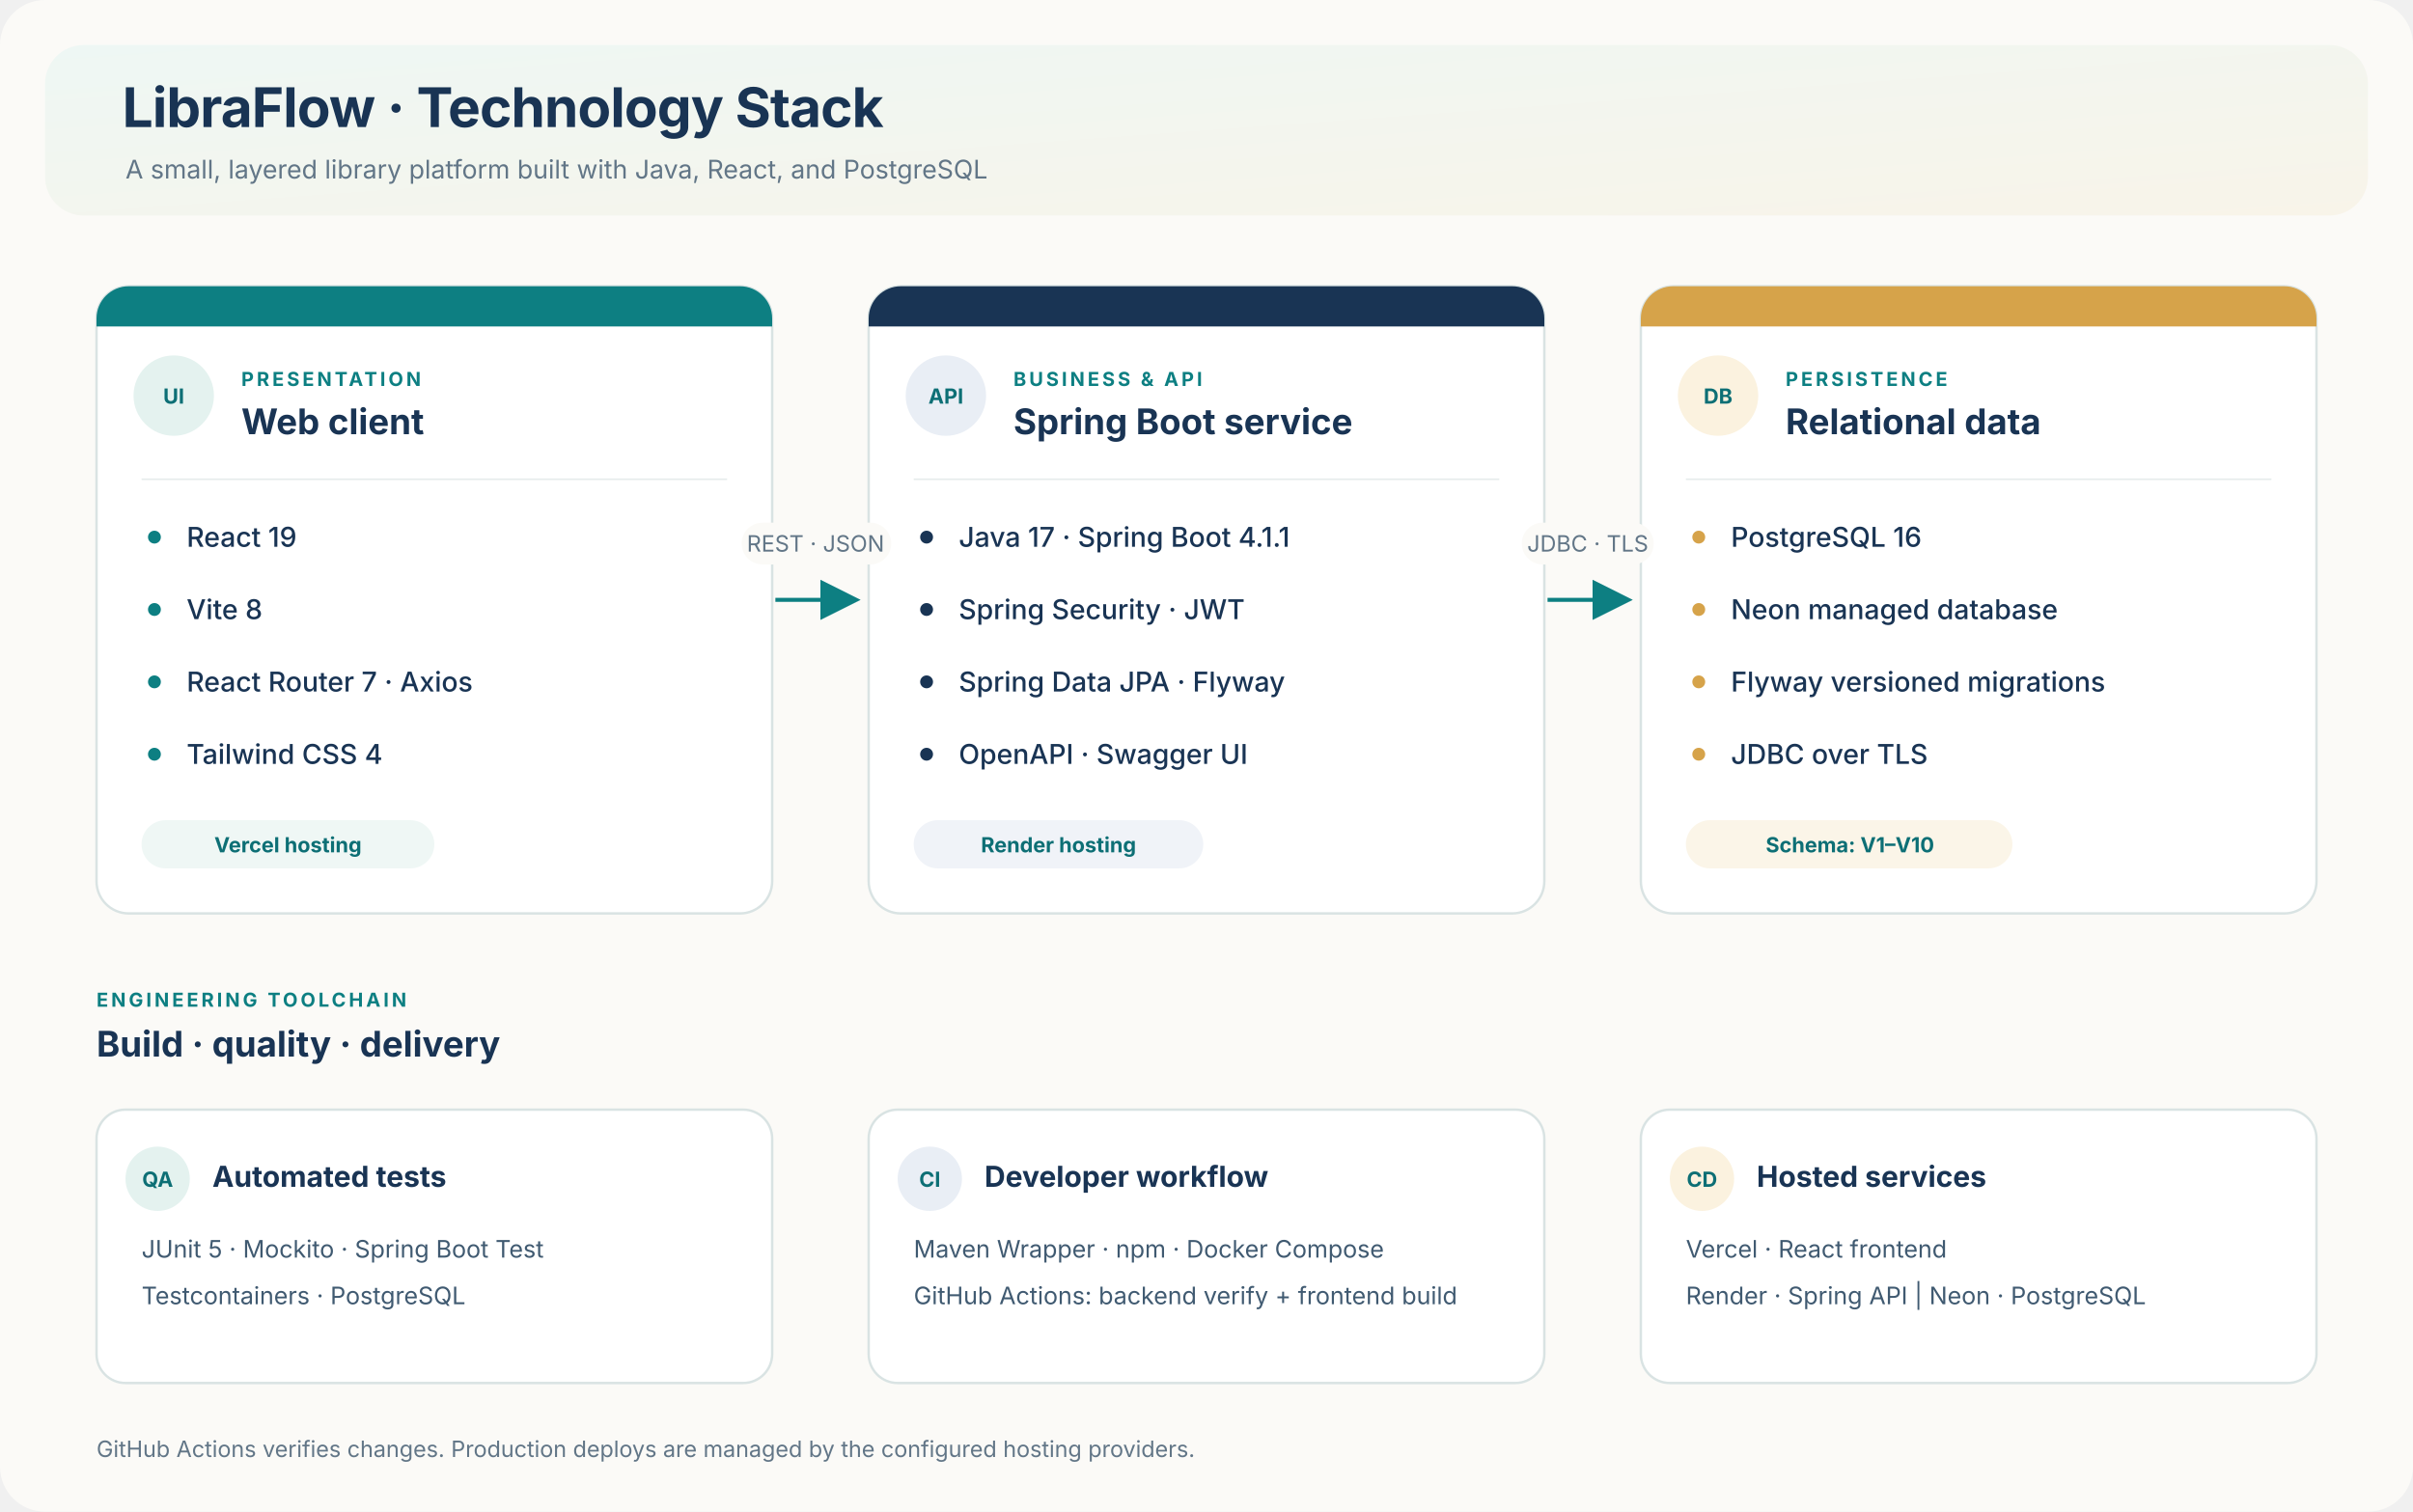
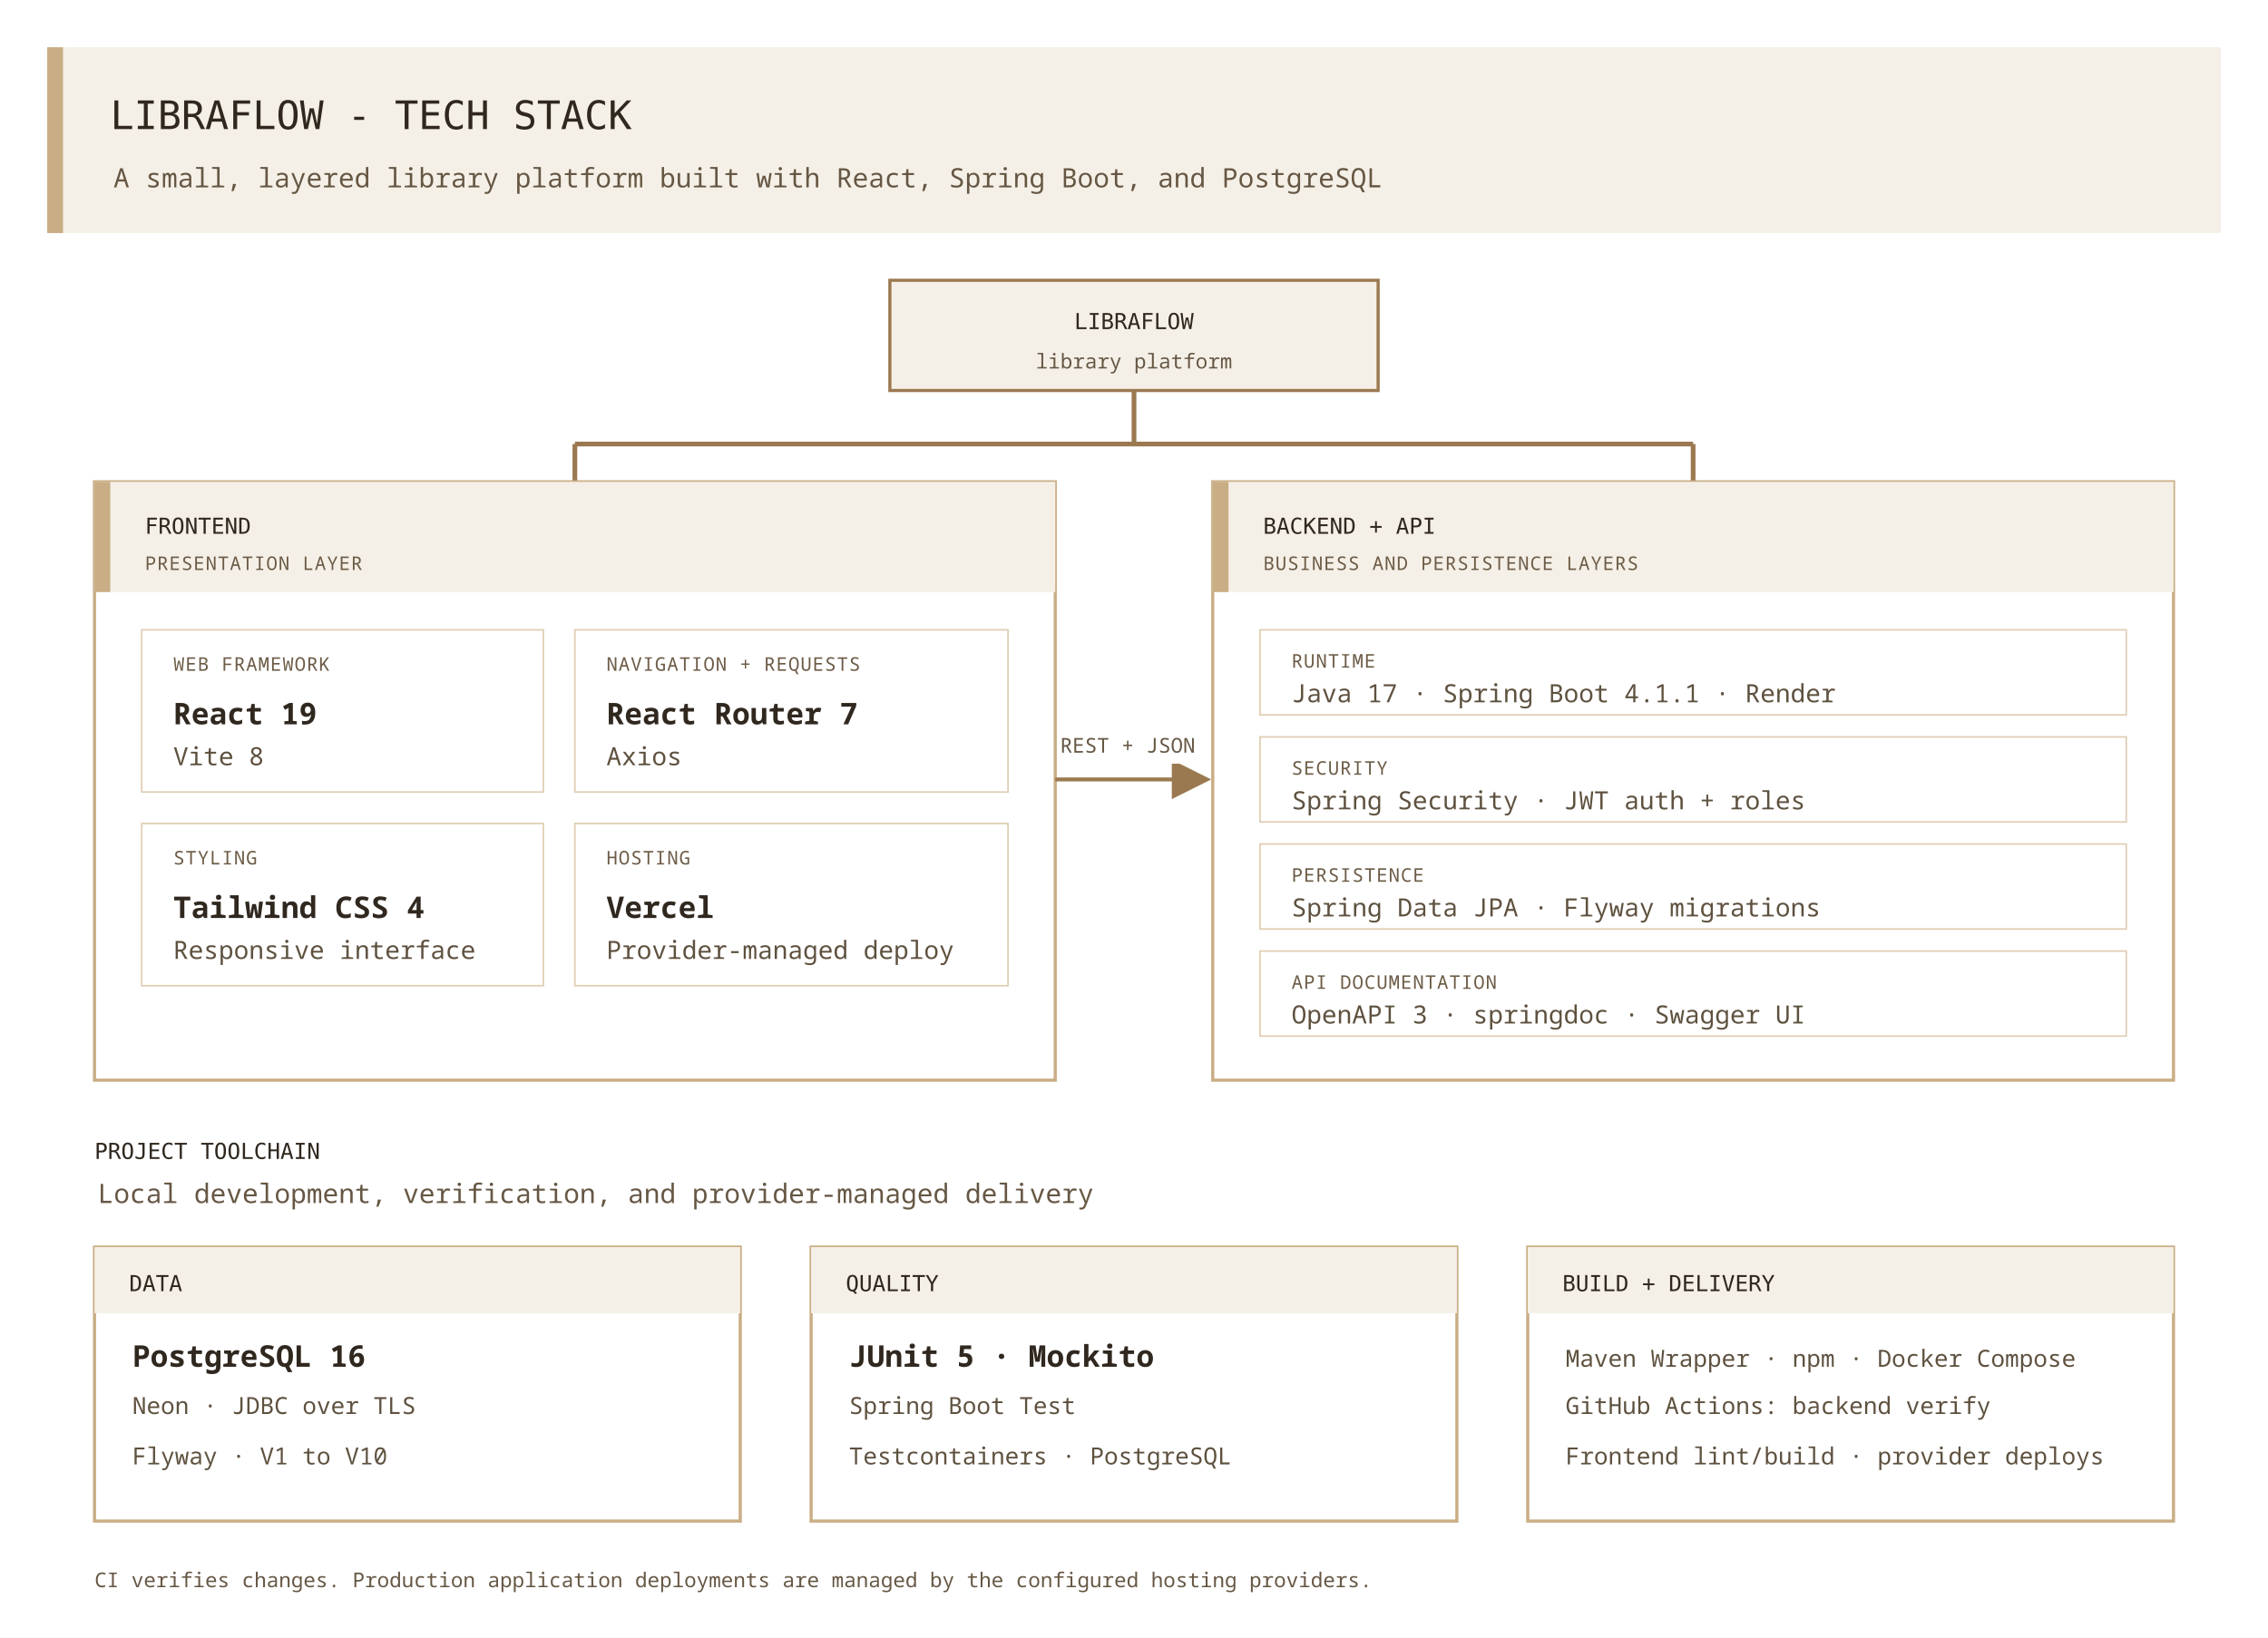
- <svg xmlns="http://www.w3.org/2000/svg" viewBox="0 0 1500 940" role="img" aria-labelledby="title desc">
+ <svg xmlns="http://www.w3.org/2000/svg" viewBox="0 0 1440 1040" role="img" aria-labelledby="title desc">
  <defs>
-     <linearGradient id="header" x1="0" x2="1" y1="0" y2="1">
-       <stop offset="0" stop-color="#eef7f4" />
-       <stop offset="1" stop-color="#f8f4e9" />
-     </linearGradient>
    <marker id="arrow" markerWidth="10" markerHeight="10" refX="8" refY="5" orient="auto">
-       <path d="M0 0 10 5 0 10Z" fill="#0d7f82" />
+       <path d="M0 0 10 5 0 10Z" fill="#9b7950" />
    </marker>
    <style>
-       text{font-family:Inter,Segoe UI,Arial,sans-serif;fill:#193454}
-       .title{font-size:34px;font-weight:750;letter-spacing:-.5px}
-       .subtitle{font-size:16px;fill:#627687}
-       .card-title{font-size:22px;font-weight:700}
-       .eyebrow{font-size:12px;font-weight:700;letter-spacing:1.8px;fill:#0d7f82}
-       .body{font-size:17px;font-weight:500}
-       .muted{font-size:14px;fill:#627687}
-       .small-title{font-size:18px;font-weight:700}
-       .small-body{font-size:15px;fill:#405a71}
-       .badge{font-size:13px;font-weight:700;fill:#0d6f75}
+       text{font-family:"Noto Sans Mono",monospace;fill:#30281f}
+       .pixel{font-family:"Press Start 2P",monospace;font-weight:400}
+       .title{font-size:25px}.subtitle{font-size:17px;fill:#665744}
+       .label{font-size:12px;fill:#6c5b46;letter-spacing:.5px}
+       .section{font-size:14px}.body{font-size:19px;font-weight:600}
+       .detail{font-size:16px;fill:#5e513f}.small{font-size:15px;fill:#5e513f}
+       .mono{font-size:13px;fill:#665744}
    </style>
  </defs>
-   <rect width="1500" height="940" rx="28" fill="#fbfaf7" />
-   <rect x="28" y="28" width="1444" height="106" rx="24" fill="url(#header)" />
-   <text x="76" y="79" class="title">LibraFlow · Technology Stack</text>
-   <text x="78" y="111" class="subtitle">A small, layered library platform built with Java, React, and PostgreSQL</text>
-   <g filter="none">
-     <rect x="60" y="178" width="420" height="390" rx="20" fill="#fff" stroke="#d9e3e3" stroke-width="1.5" />
-     <path d="M80 178h380a20 20 0 0 1 20 20v5H60v-5a20 20 0 0 1 20-20" fill="#0d7f82" />
-     <circle cx="108" cy="246" r="25" fill="#e4f2ef" />
-     <text x="108" y="251" text-anchor="middle" class="badge">UI</text>
-     <text x="150" y="240" class="eyebrow">PRESENTATION</text>
-     <text x="150" y="270" class="card-title">Web client</text>
-     <line x1="88" y1="298" x2="452" y2="298" stroke="#e6eceb" />
-     <circle cx="96" cy="334" r="4" fill="#0d7f82" />
-     <text x="116" y="340" class="body">React 19</text>
-     <circle cx="96" cy="379" r="4" fill="#0d7f82" />
-     <text x="116" y="385" class="body">Vite 8</text>
-     <circle cx="96" cy="424" r="4" fill="#0d7f82" />
-     <text x="116" y="430" class="body">React Router 7 · Axios</text>
-     <circle cx="96" cy="469" r="4" fill="#0d7f82" />
-     <text x="116" y="475" class="body">Tailwind CSS 4</text>
-     <rect x="88" y="510" width="182" height="30" rx="15" fill="#eff7f5" />
-     <text x="179" y="530" text-anchor="middle" class="badge">Vercel hosting</text>
+   <rect width="1440" height="1040" fill="#fff" />
+   <rect x="30" y="30" width="1380" height="118" fill="#f5f0e7" />
+   <rect x="30" y="30" width="10" height="118" fill="#c9ad85" />
+   <text x="70" y="82" class="pixel title">LIBRAFLOW - TECH STACK</text>
+   <text x="72" y="119" class="subtitle">A small, layered library platform built with React, Spring Boot, and PostgreSQL</text>
+   <rect x="565" y="178" width="310" height="70" fill="#f5f0e7" stroke="#9b7950" stroke-width="2" />
+   <text x="720" y="209" text-anchor="middle" class="pixel section">LIBRAFLOW</text>
+   <text x="720" y="234" text-anchor="middle" class="mono">library platform</text>
+   <path d="M720 248v34M365 282h710M365 282v24M1075 282v24" fill="none" stroke="#9b7950" stroke-width="3" />
+   <g>
+     <rect x="60" y="306" width="610" height="380" fill="#fff" stroke="#c9ad85" stroke-width="2" />
+     <rect x="60" y="306" width="610" height="70" fill="#f5f0e7" />
+     <rect x="60" y="306" width="10" height="70" fill="#c9ad85" />
+     <text x="92" y="339" class="pixel section">FRONTEND</text>
+     <text x="92" y="362" class="label">PRESENTATION LAYER</text>
+     <rect x="90" y="400" width="255" height="103" fill="#fff" stroke="#dfcdb3" />
+     <text x="110" y="426" class="label">WEB FRAMEWORK</text>
+     <text x="110" y="460" class="body">React 19</text>
+     <text x="110" y="486" class="detail">Vite 8</text>
+     <rect x="365" y="400" width="275" height="103" fill="#fff" stroke="#dfcdb3" />
+     <text x="385" y="426" class="label">NAVIGATION + REQUESTS</text>
+     <text x="385" y="460" class="body">React Router 7</text>
+     <text x="385" y="486" class="detail">Axios</text>
+     <rect x="90" y="523" width="255" height="103" fill="#fff" stroke="#dfcdb3" />
+     <text x="110" y="549" class="label">STYLING</text>
+     <text x="110" y="583" class="body">Tailwind CSS 4</text>
+     <text x="110" y="609" class="detail">Responsive interface</text>
+     <rect x="365" y="523" width="275" height="103" fill="#fff" stroke="#dfcdb3" />
+     <text x="385" y="549" class="label">HOSTING</text>
+     <text x="385" y="583" class="body">Vercel</text>
+     <text x="385" y="609" class="detail">Provider-managed deploy</text>
  </g>
  <g>
-     <rect x="540" y="178" width="420" height="390" rx="20" fill="#fff" stroke="#d9e3e3" stroke-width="1.5" />
-     <path d="M560 178h380a20 20 0 0 1 20 20v5H540v-5a20 20 0 0 1 20-20" fill="#193454" />
-     <circle cx="588" cy="246" r="25" fill="#e9eef5" />
-     <text x="588" y="251" text-anchor="middle" class="badge">API</text>
-     <text x="630" y="240" class="eyebrow">BUSINESS &amp; API</text>
-     <text x="630" y="270" class="card-title">Spring Boot service</text>
-     <line x1="568" y1="298" x2="932" y2="298" stroke="#e6eceb" />
-     <circle cx="576" cy="334" r="4" fill="#193454" />
-     <text x="596" y="340" class="body">Java 17 · Spring Boot 4.1.1</text>
-     <circle cx="576" cy="379" r="4" fill="#193454" />
-     <text x="596" y="385" class="body">Spring Security · JWT</text>
-     <circle cx="576" cy="424" r="4" fill="#193454" />
-     <text x="596" y="430" class="body">Spring Data JPA · Flyway</text>
-     <circle cx="576" cy="469" r="4" fill="#193454" />
-     <text x="596" y="475" class="body">OpenAPI · Swagger UI</text>
-     <rect x="568" y="510" width="180" height="30" rx="15" fill="#f0f3f8" />
-     <text x="658" y="530" text-anchor="middle" class="badge">Render hosting</text>
+     <rect x="770" y="306" width="610" height="380" fill="#fff" stroke="#c9ad85" stroke-width="2" />
+     <rect x="770" y="306" width="610" height="70" fill="#f5f0e7" />
+     <rect x="770" y="306" width="10" height="70" fill="#c9ad85" />
+     <text x="802" y="339" class="pixel section">BACKEND + API</text>
+     <text x="802" y="362" class="label">BUSINESS AND PERSISTENCE LAYERS</text>
+     <rect x="800" y="400" width="550" height="54" fill="#fff" stroke="#dfcdb3" />
+     <text x="820" y="424" class="label">RUNTIME</text>
+     <text x="820" y="446" class="detail">Java 17 · Spring Boot 4.1.1 · Render</text>
+     <rect x="800" y="468" width="550" height="54" fill="#fff" stroke="#dfcdb3" />
+     <text x="820" y="492" class="label">SECURITY</text>
+     <text x="820" y="514" class="detail">Spring Security · JWT auth + roles</text>
+     <rect x="800" y="536" width="550" height="54" fill="#fff" stroke="#dfcdb3" />
+     <text x="820" y="560" class="label">PERSISTENCE</text>
+     <text x="820" y="582" class="detail">Spring Data JPA · Flyway migrations</text>
+     <rect x="800" y="604" width="550" height="54" fill="#fff" stroke="#dfcdb3" />
+     <text x="820" y="628" class="label">API DOCUMENTATION</text>
+     <text x="820" y="650" class="detail">OpenAPI 3 · springdoc · Swagger UI</text>
+   </g>
+   <path d="M670 495h94" fill="none" stroke="#9b7950" stroke-width="2.5" marker-end="url(#arrow)" />
+   <rect x="675" y="461" width="82" height="24" fill="#fff" />
+   <text x="716" y="478" text-anchor="middle" class="mono">REST + JSON</text>
+   <text x="60" y="736" class="pixel section">PROJECT TOOLCHAIN</text>
+   <text x="62" y="764" class="subtitle">Local development, verification, and provider-managed delivery</text>
+   <g>
+     <rect x="60" y="792" width="410" height="174" fill="#fff" stroke="#c9ad85" stroke-width="2" />
+     <rect x="60" y="792" width="410" height="42" fill="#f5f0e7" />
+     <text x="82" y="820" class="pixel section">DATA</text>
+     <text x="84" y="868" class="body">PostgreSQL 16</text>
+     <text x="84" y="898" class="small">Neon · JDBC over TLS</text>
+     <text x="84" y="930" class="small">Flyway · V1 to V10</text>
  </g>
  <g>
-     <rect x="1020" y="178" width="420" height="390" rx="20" fill="#fff" stroke="#d9e3e3" stroke-width="1.5" />
-     <path d="M1040 178h380a20 20 0 0 1 20 20v5h-420v-5a20 20 0 0 1 20-20" fill="#d6a34a" />
-     <circle cx="1068" cy="246" r="25" fill="#fbf2df" />
-     <text x="1068" y="251" text-anchor="middle" class="badge">DB</text>
-     <text x="1110" y="240" class="eyebrow">PERSISTENCE</text>
-     <text x="1110" y="270" class="card-title">Relational data</text>
-     <line x1="1048" y1="298" x2="1412" y2="298" stroke="#e6eceb" />
-     <circle cx="1056" cy="334" r="4" fill="#d6a34a" />
-     <text x="1076" y="340" class="body">PostgreSQL 16</text>
-     <circle cx="1056" cy="379" r="4" fill="#d6a34a" />
-     <text x="1076" y="385" class="body">Neon managed database</text>
-     <circle cx="1056" cy="424" r="4" fill="#d6a34a" />
-     <text x="1076" y="430" class="body">Flyway versioned migrations</text>
-     <circle cx="1056" cy="469" r="4" fill="#d6a34a" />
-     <text x="1076" y="475" class="body">JDBC over TLS</text>
-     <rect x="1048" y="510" width="203" height="30" rx="15" fill="#fbf5e8" />
-     <text x="1150" y="530" text-anchor="middle" class="badge">Schema: V1–V10</text>
-   </g>
-   <path d="M482 373h48" fill="none" stroke="#0d7f82" stroke-width="2.5" marker-end="url(#arrow)" />
-   <rect x="461" y="325" width="93" height="26" rx="13" fill="#fbfaf7" />
-   <text x="507" y="343" text-anchor="middle" class="muted">REST · JSON</text>
-   <path d="M962 373h48" fill="none" stroke="#0d7f82" stroke-width="2.5" marker-end="url(#arrow)" />
-   <rect x="946" y="325" width="82" height="26" rx="13" fill="#fbfaf7" />
-   <text x="987" y="343" text-anchor="middle" class="muted">JDBC · TLS</text>
-   <text x="60" y="626" class="eyebrow">ENGINEERING TOOLCHAIN</text>
-   <text x="60" y="657" class="card-title">Build · quality · delivery</text>
-   <g>
-     <rect x="60" y="690" width="420" height="170" rx="18" fill="#fff" stroke="#d9e3e3" stroke-width="1.5" />
-     <circle cx="98" cy="733" r="20" fill="#e4f2ef" />
-     <text x="98" y="738" text-anchor="middle" class="badge">QA</text>
-     <text x="132" y="738" class="small-title">Automated tests</text>
-     <text x="88" y="782" class="small-body">JUnit 5 · Mockito · Spring Boot Test</text>
-     <text x="88" y="811" class="small-body">Testcontainers · PostgreSQL</text>
+     <rect x="515" y="792" width="410" height="174" fill="#fff" stroke="#c9ad85" stroke-width="2" />
+     <rect x="515" y="792" width="410" height="42" fill="#f5f0e7" />
+     <text x="537" y="820" class="pixel section">QUALITY</text>
+     <text x="539" y="868" class="body">JUnit 5 · Mockito</text>
+     <text x="539" y="898" class="small">Spring Boot Test</text>
+     <text x="539" y="930" class="small">Testcontainers · PostgreSQL</text>
  </g>
  <g>
-     <rect x="540" y="690" width="420" height="170" rx="18" fill="#fff" stroke="#d9e3e3" stroke-width="1.5" />
-     <circle cx="578" cy="733" r="20" fill="#e9eef5" />
-     <text x="578" y="738" text-anchor="middle" class="badge">CI</text>
-     <text x="612" y="738" class="small-title">Developer workflow</text>
-     <text x="568" y="782" class="small-body">Maven Wrapper · npm · Docker Compose</text>
-     <text x="568" y="811" class="small-body">GitHub Actions: backend verify + frontend build</text>
+     <rect x="970" y="792" width="410" height="174" fill="#fff" stroke="#c9ad85" stroke-width="2" />
+     <rect x="970" y="792" width="410" height="42" fill="#f5f0e7" />
+     <text x="992" y="820" class="pixel section">BUILD + DELIVERY</text>
+     <text x="994" y="868" class="small">Maven Wrapper · npm · Docker Compose</text>
+     <text x="994" y="898" class="small">GitHub Actions: backend verify</text>
+     <text x="994" y="930" class="small">Frontend lint/build · provider deploys</text>
  </g>
-   <g>
-     <rect x="1020" y="690" width="420" height="170" rx="18" fill="#fff" stroke="#d9e3e3" stroke-width="1.5" />
-     <circle cx="1058" cy="733" r="20" fill="#fbf2df" />
-     <text x="1058" y="738" text-anchor="middle" class="badge">CD</text>
-     <text x="1092" y="738" class="small-title">Hosted services</text>
-     <text x="1048" y="782" class="small-body">Vercel · React frontend</text>
-     <text x="1048" y="811" class="small-body">Render · Spring API  |  Neon · PostgreSQL</text>
-   </g>
-   <text x="60" y="906" class="muted">GitHub Actions verifies changes. Production deploys are managed by the configured hosting providers.</text>
+   <text x="60" y="1008" class="mono">CI verifies changes. Production application deployments are managed by the configured hosting providers.</text>
</svg>
